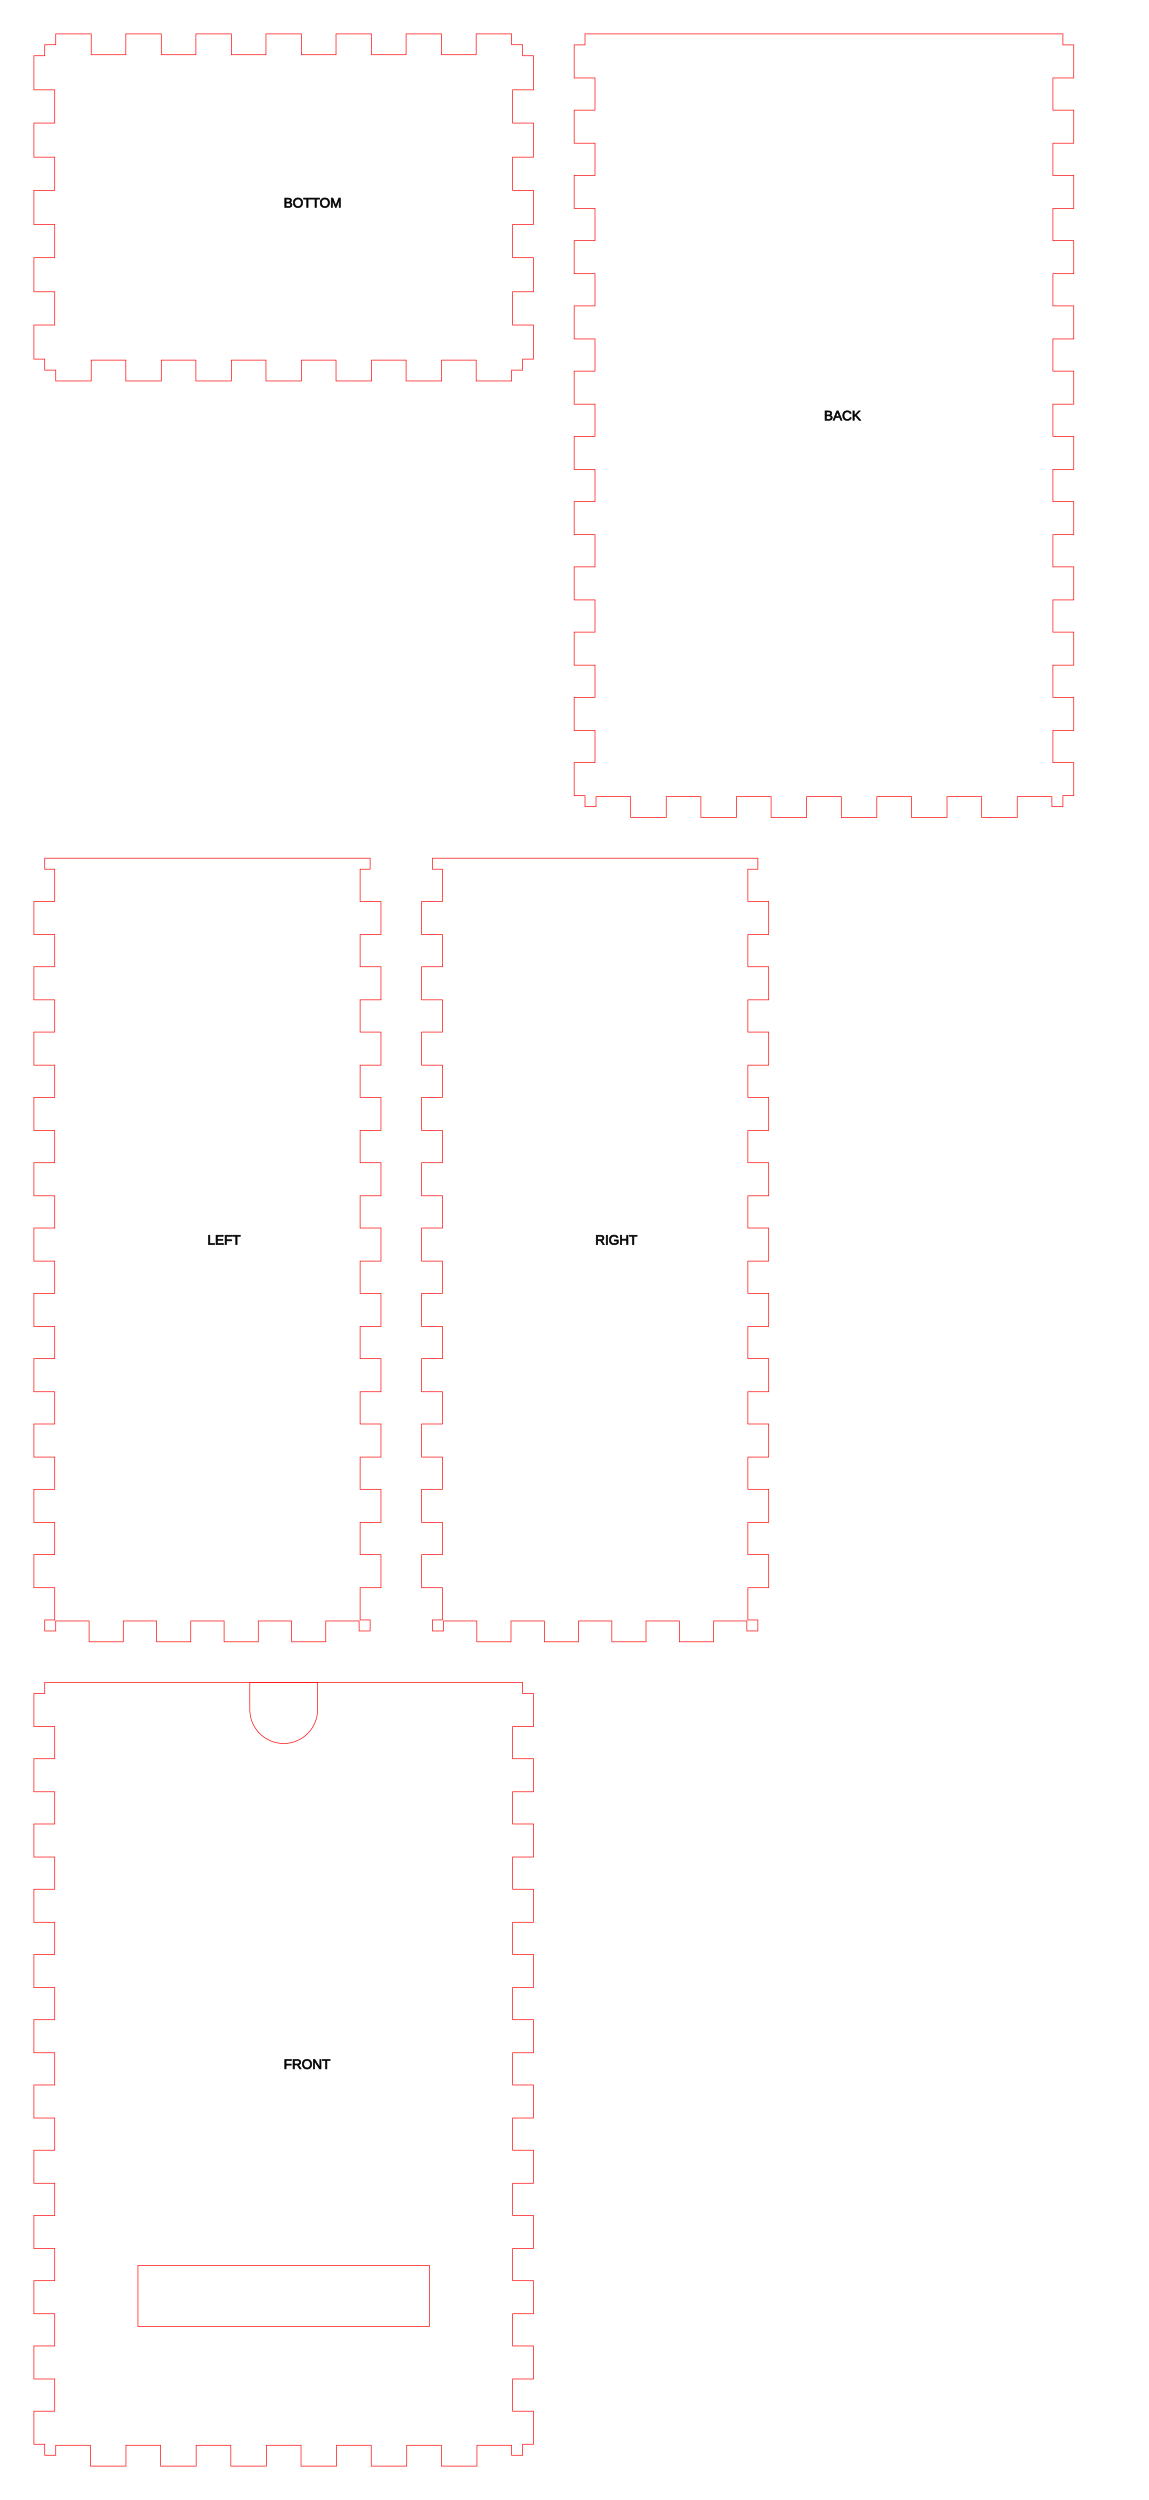
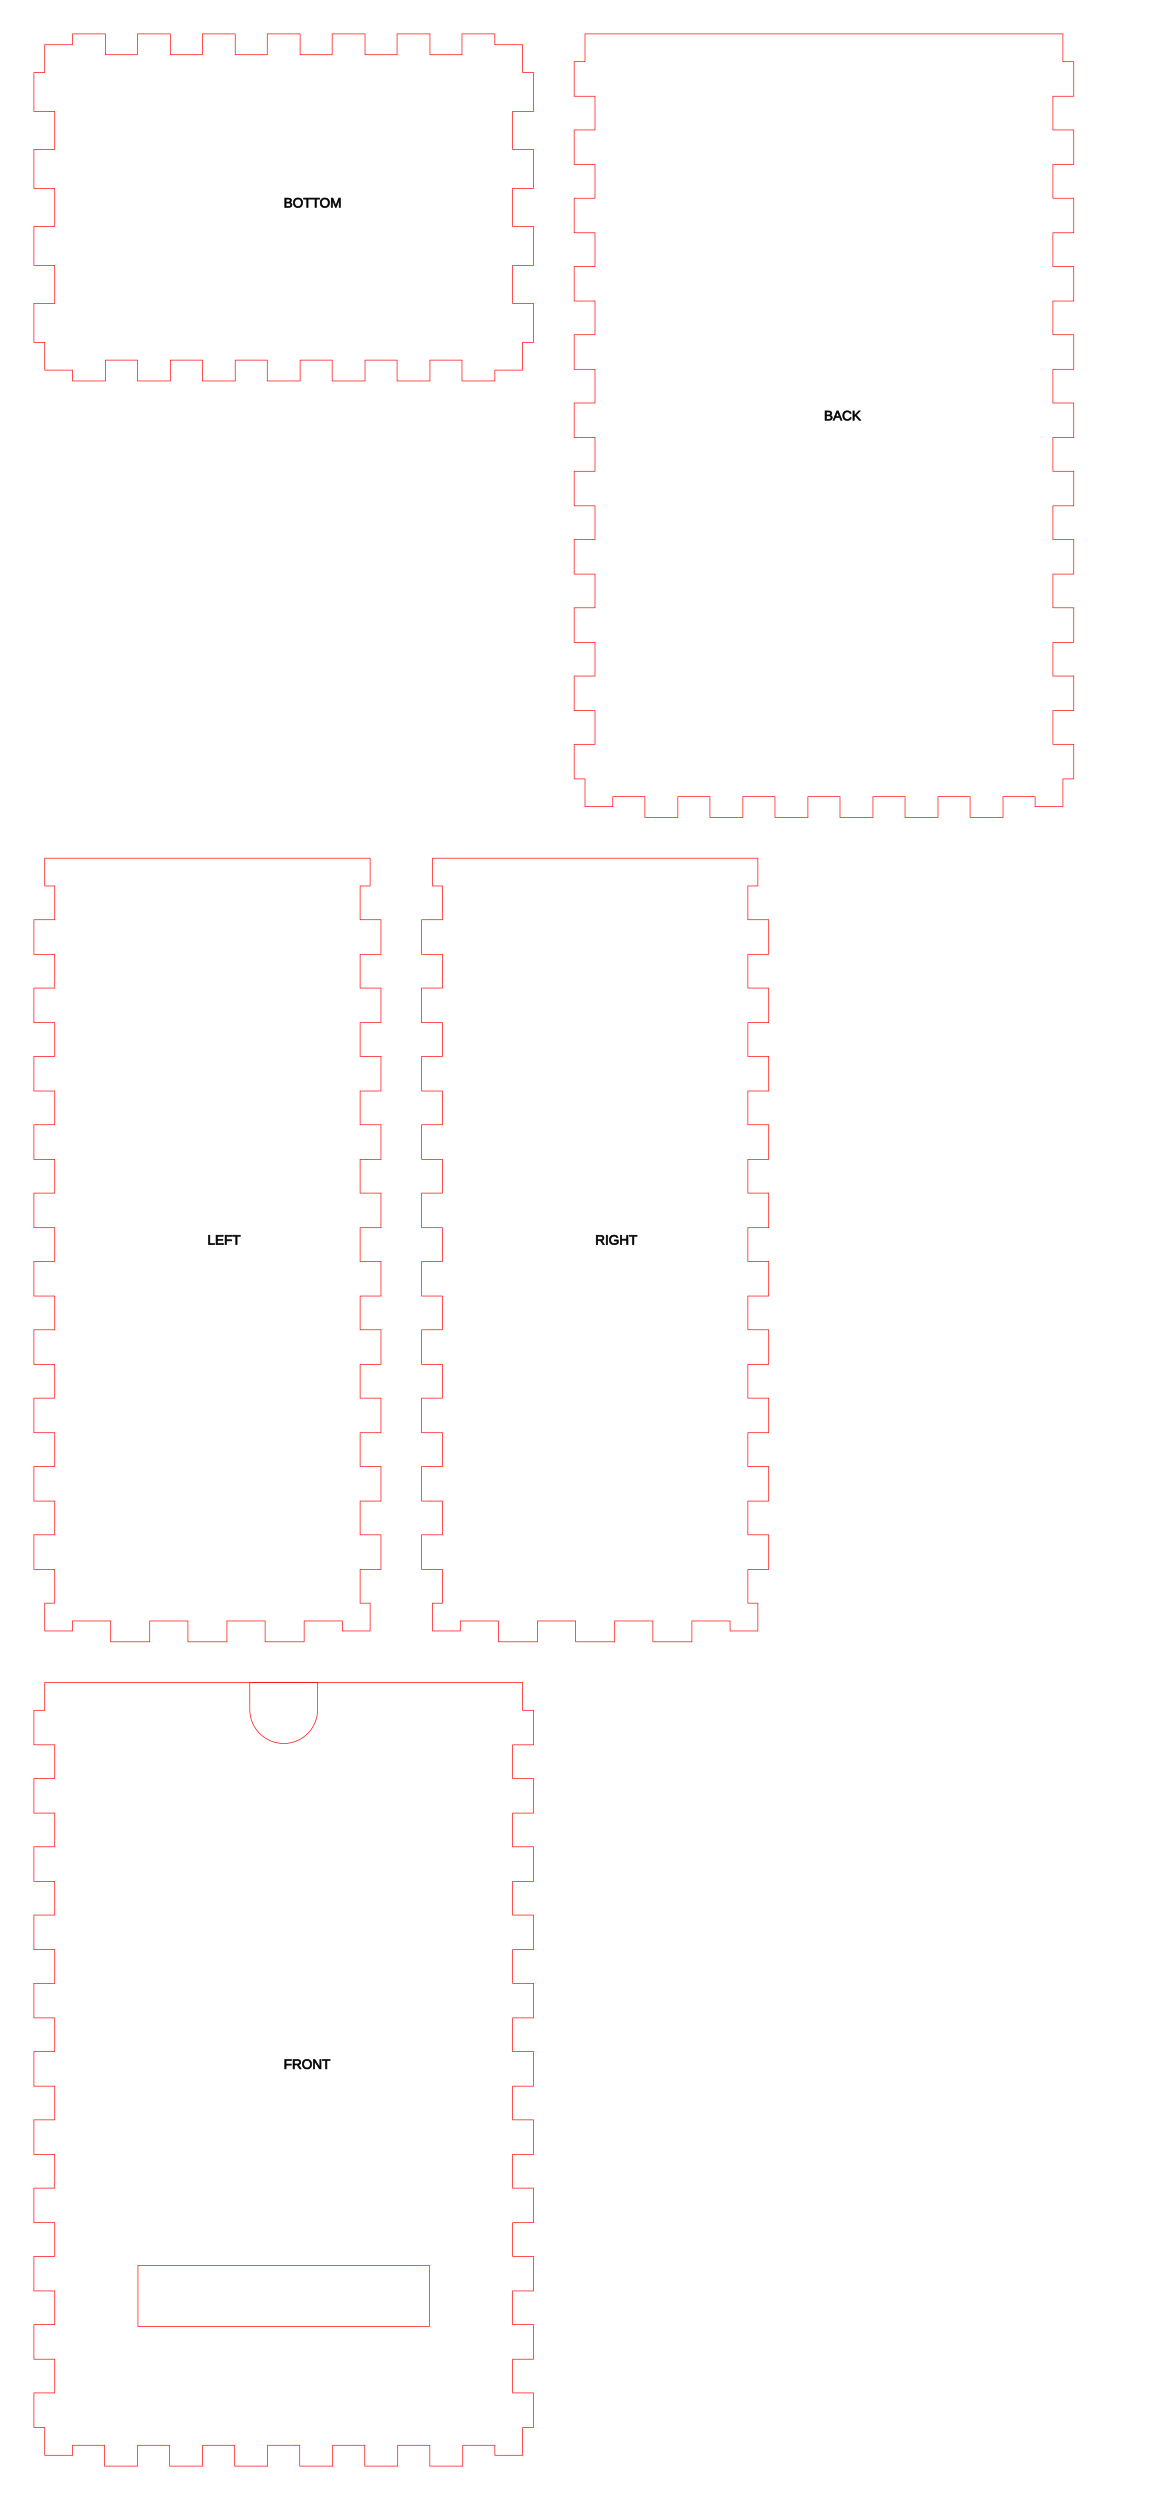
<svg xmlns="http://www.w3.org/2000/svg" width="338.8mm" height="737.6mm" viewBox="0 0 338.8 737.6">
  <style>
    .cut { fill: none; stroke: #ff0000; stroke-width: 0.2; }
    .score { fill: none; stroke: #0000ff; stroke-width: 0.2; stroke-dasharray: 2 2; }
    .engrave { fill: none; stroke: #000000; stroke-width: 0.2; }
    .text { fill: #000000; font-family: Arial, sans-serif; font-size: 4px; }
  </style>
  <g id="CUT" class="cut">
    <g id="BOTTOM" transform="translate(13.2,13.2)">
-       <path d="M 0 0 L 3.25 0 L 3.25 -3.2 L 13.711 -3.2 L 13.711 0 L 13.711 2.95 L 23.923 2.95 L 23.923 0 L 23.923 -3.2 L 34.385 -3.2 L 34.385 0 L 34.385 2.95 L 44.596 2.95 L 44.596 0 L 44.596 -3.2 L 55.058 -3.2 L 55.058 0 L 55.058 2.95 L 65.269 2.95 L 65.269 0 L 65.269 -3.2 L 75.731 -3.2 L 75.731 0 L 75.731 2.95 L 85.942 2.95 L 85.942 0 L 85.942 -3.2 L 96.404 -3.2 L 96.404 0 L 96.404 2.95 L 106.615 2.95 L 106.615 0 L 106.615 -3.2 L 117.077 -3.2 L 117.077 0 L 117.077 2.95 L 127.289 2.95 L 127.289 0 L 127.289 -3.2 L 137.75 -3.2 L 137.75 0 L 141 0 L 141 3.25 L 144.2 3.25 L 144.2 13.305 L 141 13.305 L 138.05 13.305 L 138.05 23.111 L 141 23.111 L 144.2 23.111 L 144.2 33.167 L 141 33.167 L 138.05 33.167 L 138.05 42.972 L 141 42.972 L 144.2 42.972 L 144.2 53.028 L 141 53.028 L 138.05 53.028 L 138.05 62.833 L 141 62.833 L 144.2 62.833 L 144.2 72.889 L 141 72.889 L 138.05 72.889 L 138.05 82.695 L 141 82.695 L 144.2 82.695 L 144.2 92.75 L 141 92.75 L 141 96 L 137.75 96 L 137.75 99.2 L 127.289 99.2 L 127.289 96 L 127.289 93.05 L 117.077 93.05 L 117.077 96 L 117.077 99.2 L 106.615 99.2 L 106.615 96 L 106.615 93.05 L 96.404 93.05 L 96.404 96 L 96.404 99.2 L 85.942 99.2 L 85.942 96 L 85.942 93.05 L 75.731 93.05 L 75.731 96 L 75.731 99.2 L 65.269 99.2 L 65.269 96 L 65.269 93.05 L 55.058 93.05 L 55.058 96 L 55.058 99.2 L 44.596 99.2 L 44.596 96 L 44.596 93.05 L 34.385 93.05 L 34.385 96 L 34.385 99.2 L 23.923 99.2 L 23.923 96 L 23.923 93.05 L 13.711 93.05 L 13.711 96 L 13.711 99.2 L 3.25 99.2 L 3.25 96 L 0 96 L 0 92.75 L -3.2 92.75 L -3.2 82.695 L 0 82.695 L 2.95 82.695 L 2.95 72.889 L 0 72.889 L -3.2 72.889 L -3.2 62.833 L 0 62.833 L 2.95 62.833 L 2.95 53.028 L 0 53.028 L -3.2 53.028 L -3.2 42.972 L 0 42.972 L 2.95 42.972 L 2.95 33.167 L 0 33.167 L -3.2 33.167 L -3.2 23.111 L 0 23.111 L 2.95 23.111 L 2.95 13.305 L 0 13.305 L -3.2 13.305 L -3.2 3.25 L 0 3.25 L 0 0 Z" />
+       <path d="M 0 0 L 8.2 0 L 8.2 -3.2 L 17.9 -3.2 L 17.9 0 L 17.9 2.95 L 27.35 2.95 L 27.35 0 L 27.35 -3.2 L 37.05 -3.2 L 37.05 0 L 37.05 2.95 L 46.5 2.95 L 46.5 0 L 46.5 -3.2 L 56.2 -3.2 L 56.2 0 L 56.2 2.95 L 65.65 2.95 L 65.65 0 L 65.65 -3.2 L 75.35 -3.2 L 75.35 0 L 75.35 2.95 L 84.8 2.95 L 84.8 0 L 84.8 -3.2 L 94.5 -3.2 L 94.5 0 L 94.5 2.95 L 103.95 2.95 L 103.95 0 L 103.95 -3.2 L 113.65 -3.2 L 113.65 0 L 113.65 2.95 L 123.1 2.95 L 123.1 0 L 123.1 -3.2 L 132.8 -3.2 L 132.8 0 L 141 0 L 141 8.2 L 144.2 8.2 L 144.2 19.678 L 141 19.678 L 138.05 19.678 L 138.05 30.907 L 141 30.907 L 144.2 30.907 L 144.2 42.386 L 141 42.386 L 138.05 42.386 L 138.05 53.614 L 141 53.614 L 144.2 53.614 L 144.2 65.093 L 141 65.093 L 138.05 65.093 L 138.05 76.322 L 141 76.322 L 144.2 76.322 L 144.2 87.8 L 141 87.8 L 141 96 L 132.8 96 L 132.8 99.2 L 123.1 99.2 L 123.1 96 L 123.1 93.05 L 113.65 93.05 L 113.65 96 L 113.65 99.2 L 103.95 99.2 L 103.95 96 L 103.95 93.05 L 94.5 93.05 L 94.5 96 L 94.5 99.2 L 84.8 99.2 L 84.8 96 L 84.8 93.05 L 75.35 93.05 L 75.35 96 L 75.35 99.2 L 65.65 99.2 L 65.65 96 L 65.65 93.05 L 56.2 93.05 L 56.2 96 L 56.2 99.2 L 46.5 99.2 L 46.5 96 L 46.5 93.05 L 37.05 93.05 L 37.05 96 L 37.05 99.2 L 27.35 99.2 L 27.35 96 L 27.35 93.05 L 17.9 93.05 L 17.9 96 L 17.9 99.2 L 8.2 99.2 L 8.2 96 L 0 96 L 0 87.8 L -3.2 87.8 L -3.2 76.322 L 0 76.322 L 2.95 76.322 L 2.95 65.093 L 0 65.093 L -3.2 65.093 L -3.2 53.614 L 0 53.614 L 2.95 53.614 L 2.95 42.386 L 0 42.386 L -3.2 42.386 L -3.2 30.907 L 0 30.907 L 2.95 30.907 L 2.95 19.678 L 0 19.678 L -3.2 19.678 L -3.2 8.2 L 0 8.2 Z" />
    </g>
    <g id="BACK" transform="translate(172.6,10)">
-       <path d="M 0 0 L 141 0 L 141 3.25 L 144.2 3.25 L 144.2 13 L 141 13 L 138.05 13 L 138.05 22.5 L 141 22.5 L 144.2 22.5 L 144.2 32.25 L 141 32.25 L 138.05 32.25 L 138.05 41.75 L 141 41.75 L 144.2 41.75 L 144.2 51.5 L 141 51.5 L 138.05 51.5 L 138.05 61 L 141 61 L 144.2 61 L 144.2 70.75 L 141 70.75 L 138.05 70.75 L 138.05 80.25 L 141 80.25 L 144.2 80.25 L 144.2 90 L 141 90 L 138.05 90 L 138.05 99.5 L 141 99.5 L 144.2 99.5 L 144.2 109.25 L 141 109.25 L 138.05 109.25 L 138.05 118.75 L 141 118.75 L 144.2 118.75 L 144.2 128.5 L 141 128.5 L 138.05 128.5 L 138.05 138 L 141 138 L 144.2 138 L 144.2 147.75 L 141 147.75 L 138.05 147.75 L 138.05 157.25 L 141 157.25 L 144.2 157.25 L 144.2 167 L 141 167 L 138.05 167 L 138.05 176.5 L 141 176.5 L 144.2 176.5 L 144.2 186.25 L 141 186.25 L 138.05 186.25 L 138.05 195.75 L 141 195.75 L 144.2 195.75 L 144.2 205.5 L 141 205.5 L 138.05 205.5 L 138.05 215 L 141 215 L 144.2 215 L 144.2 224.75 L 141 224.75 L 141 228 L 137.75 228 L 137.75 225.05 L 127.519 225.05 L 127.519 228 L 127.519 231.2 L 117.038 231.2 L 117.038 228 L 117.038 225.05 L 106.808 225.05 L 106.808 228 L 106.808 231.2 L 96.327 231.2 L 96.327 228 L 96.327 225.05 L 86.096 225.05 L 86.096 228 L 86.096 231.2 L 75.615 231.2 L 75.615 228 L 75.615 225.05 L 65.385 225.05 L 65.385 228 L 65.385 231.2 L 54.904 231.2 L 54.904 228 L 54.904 225.05 L 44.673 225.05 L 44.673 228 L 44.673 231.2 L 34.192 231.2 L 34.192 228 L 34.192 225.05 L 23.962 225.05 L 23.962 228 L 23.962 231.2 L 13.481 231.2 L 13.481 228 L 13.481 225.05 L 3.25 225.05 L 3.25 228 L 0 228 L 0 224.75 L -3.2 224.75 L -3.2 215 L 0 215 L 2.95 215 L 2.95 205.5 L 0 205.5 L -3.2 205.5 L -3.2 195.75 L 0 195.75 L 2.95 195.75 L 2.95 186.25 L 0 186.25 L -3.2 186.25 L -3.2 176.5 L 0 176.5 L 2.95 176.5 L 2.95 167 L 0 167 L -3.2 167 L -3.2 157.25 L 0 157.25 L 2.95 157.25 L 2.95 147.75 L 0 147.75 L -3.2 147.75 L -3.2 138 L 0 138 L 2.95 138 L 2.95 128.5 L 0 128.5 L -3.2 128.5 L -3.2 118.75 L 0 118.75 L 2.95 118.75 L 2.95 109.25 L 0 109.25 L -3.2 109.25 L -3.2 99.5 L 0 99.5 L 2.95 99.5 L 2.95 90 L 0 90 L -3.2 90 L -3.2 80.25 L 0 80.25 L 2.95 80.25 L 2.95 70.75 L 0 70.75 L -3.2 70.75 L -3.2 61 L 0 61 L 2.95 61 L 2.95 51.5 L 0 51.5 L -3.2 51.5 L -3.2 41.75 L 0 41.75 L 2.95 41.75 L 2.95 32.25 L 0 32.25 L -3.2 32.25 L -3.2 22.5 L 0 22.5 L 2.95 22.5 L 2.95 13 L 0 13 L -3.2 13 L -3.2 3.25 L 0 3.25 L 0 0 Z" />
+       <path d="M 0 0 L 141 0 L 141 8.2 L 144.2 8.2 L 144.2 18.395 L 141 18.395 L 138.05 18.395 L 138.05 28.34 L 141 28.34 L 144.2 28.34 L 144.2 38.536 L 141 38.536 L 138.05 38.536 L 138.05 48.481 L 141 48.481 L 144.2 48.481 L 144.2 58.676 L 141 58.676 L 138.05 58.676 L 138.05 68.621 L 141 68.621 L 144.2 68.621 L 144.2 78.817 L 141 78.817 L 138.05 78.817 L 138.05 88.762 L 141 88.762 L 144.2 88.762 L 144.2 98.957 L 141 98.957 L 138.05 98.957 L 138.05 108.902 L 141 108.902 L 144.2 108.902 L 144.2 119.098 L 141 119.098 L 138.05 119.098 L 138.05 129.043 L 141 129.043 L 144.2 129.043 L 144.2 139.238 L 141 139.238 L 138.05 139.238 L 138.05 149.183 L 141 149.183 L 144.2 149.183 L 144.2 159.379 L 141 159.379 L 138.05 159.379 L 138.05 169.324 L 141 169.324 L 144.2 169.324 L 144.2 179.519 L 141 179.519 L 138.05 179.519 L 138.05 189.464 L 141 189.464 L 144.2 189.464 L 144.2 199.66 L 141 199.66 L 138.05 199.66 L 138.05 209.605 L 141 209.605 L 144.2 209.605 L 144.2 219.8 L 141 219.8 L 141 228 L 132.8 228 L 132.8 225.05 L 123.331 225.05 L 123.331 228 L 123.331 231.2 L 113.612 231.2 L 113.612 228 L 113.612 225.05 L 104.142 225.05 L 104.142 228 L 104.142 231.2 L 94.423 231.2 L 94.423 228 L 94.423 225.05 L 84.954 225.05 L 84.954 228 L 84.954 231.2 L 75.235 231.2 L 75.235 228 L 75.235 225.05 L 65.765 225.05 L 65.765 228 L 65.765 231.2 L 56.046 231.2 L 56.046 228 L 56.046 225.05 L 46.577 225.05 L 46.577 228 L 46.577 231.2 L 36.858 231.2 L 36.858 228 L 36.858 225.05 L 27.388 225.05 L 27.388 228 L 27.388 231.2 L 17.669 231.2 L 17.669 228 L 17.669 225.05 L 8.2 225.05 L 8.2 228 L 0 228 L 0 219.8 L -3.2 219.8 L -3.2 209.605 L 0 209.605 L 2.95 209.605 L 2.95 199.66 L 0 199.66 L -3.2 199.66 L -3.2 189.464 L 0 189.464 L 2.95 189.464 L 2.95 179.519 L 0 179.519 L -3.2 179.519 L -3.2 169.324 L 0 169.324 L 2.95 169.324 L 2.95 159.379 L 0 159.379 L -3.2 159.379 L -3.2 149.183 L 0 149.183 L 2.95 149.183 L 2.95 139.238 L 0 139.238 L -3.2 139.238 L -3.2 129.043 L 0 129.043 L 2.95 129.043 L 2.95 119.098 L 0 119.098 L -3.2 119.098 L -3.2 108.902 L 0 108.902 L 2.95 108.902 L 2.95 98.957 L 0 98.957 L -3.2 98.957 L -3.2 88.762 L 0 88.762 L 2.95 88.762 L 2.95 78.817 L 0 78.817 L -3.2 78.817 L -3.2 68.621 L 0 68.621 L 2.95 68.621 L 2.95 58.676 L 0 58.676 L -3.2 58.676 L -3.2 48.481 L 0 48.481 L 2.95 48.481 L 2.95 38.536 L 0 38.536 L -3.2 38.536 L -3.2 28.34 L 0 28.34 L 2.95 28.34 L 2.95 18.395 L 0 18.395 L -3.2 18.395 L -3.2 8.2 L 0 8.2 Z" />
    </g>
    <g id="LEFT" transform="translate(13.2,253.2)">
-       <path d="M 0 0 L 96 0 L 96 3.25 L 93.05 3.25 L 93.05 12.761 L 96 12.761 L 99.2 12.761 L 99.2 22.522 L 96 22.522 L 93.05 22.522 L 93.05 32.033 L 96 32.033 L 99.2 32.033 L 99.2 41.793 L 96 41.793 L 93.05 41.793 L 93.05 51.304 L 96 51.304 L 99.2 51.304 L 99.2 61.065 L 96 61.065 L 93.05 61.065 L 93.05 70.576 L 96 70.576 L 99.2 70.576 L 99.2 80.337 L 96 80.337 L 93.05 80.337 L 93.05 89.848 L 96 89.848 L 99.2 89.848 L 99.2 99.609 L 96 99.609 L 93.05 99.609 L 93.05 109.12 L 96 109.12 L 99.2 109.12 L 99.2 118.88 L 96 118.88 L 93.05 118.88 L 93.05 128.391 L 96 128.391 L 99.2 128.391 L 99.2 138.152 L 96 138.152 L 93.05 138.152 L 93.05 147.663 L 96 147.663 L 99.2 147.663 L 99.2 157.424 L 96 157.424 L 93.05 157.424 L 93.05 166.935 L 96 166.935 L 99.2 166.935 L 99.2 176.696 L 96 176.696 L 93.05 176.696 L 93.05 186.207 L 96 186.207 L 99.2 186.207 L 99.2 195.967 L 96 195.967 L 93.05 195.967 L 93.05 205.478 L 96 205.478 L 99.2 205.478 L 99.2 215.239 L 96 215.239 L 93.05 215.239 L 93.05 224.75 L 96 224.75 L 96 228 L 92.75 228 L 92.75 225.05 L 82.917 225.05 L 82.917 228 L 82.917 231.2 L 72.833 231.2 L 72.833 228 L 72.833 225.05 L 63 225.05 L 63 228 L 63 231.2 L 52.917 231.2 L 52.917 228 L 52.917 225.05 L 43.083 225.05 L 43.083 228 L 43.083 231.2 L 33 231.2 L 33 228 L 33 225.05 L 23.167 225.05 L 23.167 228 L 23.167 231.2 L 13.083 231.2 L 13.083 228 L 13.083 225.05 L 3.25 225.05 L 3.25 228 L 0 228 L 0 224.75 L 2.95 224.75 L 2.95 215.239 L 0 215.239 L -3.2 215.239 L -3.2 205.478 L 0 205.478 L 2.95 205.478 L 2.95 195.967 L 0 195.967 L -3.2 195.967 L -3.2 186.207 L 0 186.207 L 2.95 186.207 L 2.95 176.696 L 0 176.696 L -3.2 176.696 L -3.2 166.935 L 0 166.935 L 2.95 166.935 L 2.95 157.424 L 0 157.424 L -3.2 157.424 L -3.2 147.663 L 0 147.663 L 2.95 147.663 L 2.95 138.152 L 0 138.152 L -3.2 138.152 L -3.2 128.391 L 0 128.391 L 2.95 128.391 L 2.95 118.88 L 0 118.88 L -3.2 118.88 L -3.2 109.12 L 0 109.12 L 2.95 109.12 L 2.95 99.609 L 0 99.609 L -3.2 99.609 L -3.2 89.848 L 0 89.848 L 2.95 89.848 L 2.95 80.337 L 0 80.337 L -3.2 80.337 L -3.2 70.576 L 0 70.576 L 2.95 70.576 L 2.95 61.065 L 0 61.065 L -3.2 61.065 L -3.2 51.304 L 0 51.304 L 2.95 51.304 L 2.95 41.793 L 0 41.793 L -3.2 41.793 L -3.2 32.033 L 0 32.033 L 2.95 32.033 L 2.95 22.522 L 0 22.522 L -3.2 22.522 L -3.2 12.761 L 0 12.761 L 2.95 12.761 L 2.95 3.25 L 0 3.25 L 0 0 Z" />
+       <path d="M 0 0 L 96 0 L 96 8.2 L 93.05 8.2 L 93.05 18.157 L 96 18.157 L 99.2 18.157 L 99.2 28.364 L 96 28.364 L 93.05 28.364 L 93.05 38.321 L 96 38.321 L 99.2 38.321 L 99.2 48.529 L 96 48.529 L 93.05 48.529 L 93.05 58.486 L 96 58.486 L 99.2 58.486 L 99.2 68.693 L 96 68.693 L 93.05 68.693 L 93.05 78.65 L 96 78.65 L 99.2 78.65 L 99.2 88.857 L 96 88.857 L 93.05 88.857 L 93.05 98.814 L 96 98.814 L 99.2 98.814 L 99.2 109.021 L 96 109.021 L 93.05 109.021 L 93.05 118.979 L 96 118.979 L 99.2 118.979 L 99.2 129.186 L 96 129.186 L 93.05 129.186 L 93.05 139.143 L 96 139.143 L 99.2 139.143 L 99.2 149.35 L 96 149.35 L 93.05 149.35 L 93.05 159.307 L 96 159.307 L 99.2 159.307 L 99.2 169.514 L 96 169.514 L 93.05 169.514 L 93.05 179.471 L 96 179.471 L 99.2 179.471 L 99.2 189.679 L 96 189.679 L 93.05 189.679 L 93.05 199.636 L 96 199.636 L 99.2 199.636 L 99.2 209.843 L 96 209.843 L 93.05 209.843 L 93.05 219.8 L 96 219.8 L 96 228 L 87.8 228 L 87.8 225.05 L 76.536 225.05 L 76.536 228 L 76.536 231.2 L 65.021 231.2 L 65.021 228 L 65.021 225.05 L 53.757 225.05 L 53.757 228 L 53.757 231.2 L 42.243 231.2 L 42.243 228 L 42.243 225.05 L 30.979 225.05 L 30.979 228 L 30.979 231.2 L 19.464 231.2 L 19.464 228 L 19.464 225.05 L 8.2 225.05 L 8.2 228 L 0 228 L 0 219.8 L 2.95 219.8 L 2.95 209.843 L 0 209.843 L -3.2 209.843 L -3.2 199.636 L 0 199.636 L 2.95 199.636 L 2.95 189.679 L 0 189.679 L -3.2 189.679 L -3.2 179.471 L 0 179.471 L 2.95 179.471 L 2.95 169.514 L 0 169.514 L -3.2 169.514 L -3.2 159.307 L 0 159.307 L 2.95 159.307 L 2.95 149.35 L 0 149.35 L -3.2 149.35 L -3.2 139.143 L 0 139.143 L 2.95 139.143 L 2.95 129.186 L 0 129.186 L -3.2 129.186 L -3.2 118.979 L 0 118.979 L 2.95 118.979 L 2.95 109.021 L 0 109.021 L -3.2 109.021 L -3.2 98.814 L 0 98.814 L 2.95 98.814 L 2.95 88.857 L 0 88.857 L -3.2 88.857 L -3.2 78.65 L 0 78.65 L 2.95 78.65 L 2.95 68.693 L 0 68.693 L -3.2 68.693 L -3.2 58.486 L 0 58.486 L 2.95 58.486 L 2.95 48.529 L 0 48.529 L -3.2 48.529 L -3.2 38.321 L 0 38.321 L 2.95 38.321 L 2.95 28.364 L 0 28.364 L -3.2 28.364 L -3.2 18.157 L 0 18.157 L 2.95 18.157 L 2.95 8.2 L 0 8.2 Z" />
    </g>
    <g id="RIGHT" transform="translate(127.6,253.2)">
-       <path d="M 0 0 L 96 0 L 96 3.25 L 93.05 3.25 L 93.05 12.761 L 96 12.761 L 99.2 12.761 L 99.2 22.522 L 96 22.522 L 93.05 22.522 L 93.05 32.033 L 96 32.033 L 99.2 32.033 L 99.2 41.793 L 96 41.793 L 93.05 41.793 L 93.05 51.304 L 96 51.304 L 99.2 51.304 L 99.2 61.065 L 96 61.065 L 93.05 61.065 L 93.05 70.576 L 96 70.576 L 99.2 70.576 L 99.2 80.337 L 96 80.337 L 93.05 80.337 L 93.05 89.848 L 96 89.848 L 99.2 89.848 L 99.2 99.609 L 96 99.609 L 93.05 99.609 L 93.05 109.12 L 96 109.12 L 99.2 109.12 L 99.2 118.88 L 96 118.88 L 93.05 118.88 L 93.05 128.391 L 96 128.391 L 99.2 128.391 L 99.2 138.152 L 96 138.152 L 93.05 138.152 L 93.05 147.663 L 96 147.663 L 99.2 147.663 L 99.2 157.424 L 96 157.424 L 93.05 157.424 L 93.05 166.935 L 96 166.935 L 99.2 166.935 L 99.2 176.696 L 96 176.696 L 93.05 176.696 L 93.05 186.207 L 96 186.207 L 99.2 186.207 L 99.2 195.967 L 96 195.967 L 93.05 195.967 L 93.05 205.478 L 96 205.478 L 99.2 205.478 L 99.2 215.239 L 96 215.239 L 93.05 215.239 L 93.05 224.75 L 96 224.75 L 96 228 L 92.75 228 L 92.75 225.05 L 82.917 225.05 L 82.917 228 L 82.917 231.2 L 72.833 231.2 L 72.833 228 L 72.833 225.05 L 63 225.05 L 63 228 L 63 231.2 L 52.917 231.2 L 52.917 228 L 52.917 225.05 L 43.083 225.05 L 43.083 228 L 43.083 231.2 L 33 231.2 L 33 228 L 33 225.05 L 23.167 225.05 L 23.167 228 L 23.167 231.2 L 13.083 231.2 L 13.083 228 L 13.083 225.05 L 3.25 225.05 L 3.25 228 L 0 228 L 0 224.75 L 2.95 224.75 L 2.95 215.239 L 0 215.239 L -3.2 215.239 L -3.2 205.478 L 0 205.478 L 2.95 205.478 L 2.95 195.967 L 0 195.967 L -3.2 195.967 L -3.2 186.207 L 0 186.207 L 2.95 186.207 L 2.95 176.696 L 0 176.696 L -3.2 176.696 L -3.2 166.935 L 0 166.935 L 2.95 166.935 L 2.95 157.424 L 0 157.424 L -3.2 157.424 L -3.2 147.663 L 0 147.663 L 2.95 147.663 L 2.95 138.152 L 0 138.152 L -3.2 138.152 L -3.2 128.391 L 0 128.391 L 2.95 128.391 L 2.95 118.88 L 0 118.88 L -3.2 118.88 L -3.2 109.12 L 0 109.12 L 2.95 109.12 L 2.95 99.609 L 0 99.609 L -3.2 99.609 L -3.2 89.848 L 0 89.848 L 2.95 89.848 L 2.95 80.337 L 0 80.337 L -3.2 80.337 L -3.2 70.576 L 0 70.576 L 2.95 70.576 L 2.95 61.065 L 0 61.065 L -3.2 61.065 L -3.2 51.304 L 0 51.304 L 2.95 51.304 L 2.95 41.793 L 0 41.793 L -3.2 41.793 L -3.2 32.033 L 0 32.033 L 2.95 32.033 L 2.95 22.522 L 0 22.522 L -3.2 22.522 L -3.2 12.761 L 0 12.761 L 2.95 12.761 L 2.95 3.25 L 0 3.25 L 0 0 Z" />
+       <path d="M 0 0 L 96 0 L 96 8.2 L 93.05 8.2 L 93.05 18.157 L 96 18.157 L 99.2 18.157 L 99.2 28.364 L 96 28.364 L 93.05 28.364 L 93.05 38.321 L 96 38.321 L 99.2 38.321 L 99.2 48.529 L 96 48.529 L 93.05 48.529 L 93.05 58.486 L 96 58.486 L 99.2 58.486 L 99.2 68.693 L 96 68.693 L 93.05 68.693 L 93.05 78.65 L 96 78.65 L 99.2 78.65 L 99.2 88.857 L 96 88.857 L 93.05 88.857 L 93.05 98.814 L 96 98.814 L 99.2 98.814 L 99.2 109.021 L 96 109.021 L 93.05 109.021 L 93.05 118.979 L 96 118.979 L 99.2 118.979 L 99.2 129.186 L 96 129.186 L 93.05 129.186 L 93.05 139.143 L 96 139.143 L 99.2 139.143 L 99.2 149.35 L 96 149.35 L 93.05 149.35 L 93.05 159.307 L 96 159.307 L 99.2 159.307 L 99.2 169.514 L 96 169.514 L 93.05 169.514 L 93.05 179.471 L 96 179.471 L 99.2 179.471 L 99.2 189.679 L 96 189.679 L 93.05 189.679 L 93.05 199.636 L 96 199.636 L 99.2 199.636 L 99.2 209.843 L 96 209.843 L 93.05 209.843 L 93.05 219.8 L 96 219.8 L 96 228 L 87.8 228 L 87.8 225.05 L 76.536 225.05 L 76.536 228 L 76.536 231.2 L 65.021 231.2 L 65.021 228 L 65.021 225.05 L 53.757 225.05 L 53.757 228 L 53.757 231.2 L 42.243 231.2 L 42.243 228 L 42.243 225.05 L 30.979 225.05 L 30.979 228 L 30.979 231.2 L 19.464 231.2 L 19.464 228 L 19.464 225.05 L 8.2 225.05 L 8.2 228 L 0 228 L 0 219.8 L 2.95 219.8 L 2.95 209.843 L 0 209.843 L -3.2 209.843 L -3.2 199.636 L 0 199.636 L 2.95 199.636 L 2.95 189.679 L 0 189.679 L -3.2 189.679 L -3.2 179.471 L 0 179.471 L 2.95 179.471 L 2.95 169.514 L 0 169.514 L -3.2 169.514 L -3.2 159.307 L 0 159.307 L 2.95 159.307 L 2.95 149.35 L 0 149.35 L -3.2 149.35 L -3.2 139.143 L 0 139.143 L 2.95 139.143 L 2.95 129.186 L 0 129.186 L -3.2 129.186 L -3.2 118.979 L 0 118.979 L 2.95 118.979 L 2.95 109.021 L 0 109.021 L -3.2 109.021 L -3.2 98.814 L 0 98.814 L 2.95 98.814 L 2.95 88.857 L 0 88.857 L -3.2 88.857 L -3.2 78.65 L 0 78.65 L 2.95 78.65 L 2.95 68.693 L 0 68.693 L -3.2 68.693 L -3.2 58.486 L 0 58.486 L 2.95 58.486 L 2.95 48.529 L 0 48.529 L -3.2 48.529 L -3.2 38.321 L 0 38.321 L 2.95 38.321 L 2.95 28.364 L 0 28.364 L -3.2 28.364 L -3.2 18.157 L 0 18.157 L 2.95 18.157 L 2.95 8.2 L 0 8.2 Z" />
    </g>
    <g id="FRONT" transform="translate(13.2,496.4)">
-       <path d="M 0 0 L 141 0 L 141 3.25 L 144.2 3.25 L 144.2 13 L 141 13 L 138.05 13 L 138.05 22.5 L 141 22.5 L 144.2 22.5 L 144.2 32.25 L 141 32.25 L 138.05 32.25 L 138.05 41.75 L 141 41.75 L 144.2 41.75 L 144.2 51.5 L 141 51.5 L 138.05 51.5 L 138.05 61 L 141 61 L 144.2 61 L 144.2 70.75 L 141 70.75 L 138.05 70.75 L 138.05 80.25 L 141 80.25 L 144.2 80.25 L 144.2 90 L 141 90 L 138.05 90 L 138.05 99.5 L 141 99.5 L 144.2 99.5 L 144.2 109.25 L 141 109.25 L 138.05 109.25 L 138.05 118.75 L 141 118.75 L 144.2 118.75 L 144.2 128.5 L 141 128.5 L 138.05 128.5 L 138.05 138 L 141 138 L 144.2 138 L 144.2 147.75 L 141 147.75 L 138.05 147.75 L 138.05 157.25 L 141 157.25 L 144.2 157.25 L 144.2 167 L 141 167 L 138.05 167 L 138.05 176.5 L 141 176.5 L 144.2 176.5 L 144.2 186.25 L 141 186.25 L 138.05 186.25 L 138.05 195.75 L 141 195.75 L 144.2 195.75 L 144.2 205.5 L 141 205.5 L 138.05 205.5 L 138.05 215 L 141 215 L 144.2 215 L 144.2 224.75 L 141 224.75 L 141 228 L 137.75 228 L 137.75 225.05 L 127.519 225.05 L 127.519 228 L 127.519 231.2 L 117.038 231.2 L 117.038 228 L 117.038 225.05 L 106.808 225.05 L 106.808 228 L 106.808 231.2 L 96.327 231.2 L 96.327 228 L 96.327 225.05 L 86.096 225.05 L 86.096 228 L 86.096 231.2 L 75.615 231.2 L 75.615 228 L 75.615 225.05 L 65.385 225.05 L 65.385 228 L 65.385 231.2 L 54.904 231.2 L 54.904 228 L 54.904 225.05 L 44.673 225.05 L 44.673 228 L 44.673 231.2 L 34.192 231.2 L 34.192 228 L 34.192 225.05 L 23.962 225.05 L 23.962 228 L 23.962 231.2 L 13.481 231.2 L 13.481 228 L 13.481 225.05 L 3.25 225.05 L 3.25 228 L 0 228 L 0 224.75 L -3.2 224.75 L -3.2 215 L 0 215 L 2.95 215 L 2.95 205.5 L 0 205.5 L -3.2 205.5 L -3.2 195.75 L 0 195.75 L 2.95 195.75 L 2.95 186.25 L 0 186.25 L -3.2 186.25 L -3.2 176.5 L 0 176.5 L 2.95 176.5 L 2.95 167 L 0 167 L -3.2 167 L -3.2 157.25 L 0 157.25 L 2.95 157.25 L 2.95 147.75 L 0 147.75 L -3.2 147.75 L -3.2 138 L 0 138 L 2.95 138 L 2.95 128.5 L 0 128.5 L -3.2 128.5 L -3.2 118.75 L 0 118.75 L 2.95 118.75 L 2.95 109.25 L 0 109.25 L -3.2 109.25 L -3.2 99.5 L 0 99.5 L 2.95 99.5 L 2.95 90 L 0 90 L -3.2 90 L -3.2 80.25 L 0 80.25 L 2.95 80.25 L 2.95 70.75 L 0 70.75 L -3.2 70.75 L -3.2 61 L 0 61 L 2.95 61 L 2.95 51.5 L 0 51.5 L -3.2 51.5 L -3.2 41.75 L 0 41.75 L 2.95 41.75 L 2.95 32.25 L 0 32.25 L -3.2 32.25 L -3.2 22.5 L 0 22.5 L 2.95 22.5 L 2.95 13 L 0 13 L -3.2 13 L -3.2 3.25 L 0 3.25 L 0 0 Z" />
+       <path d="M 0 0 L 141 0 L 141 8.2 L 144.2 8.2 L 144.2 18.395 L 141 18.395 L 138.05 18.395 L 138.05 28.34 L 141 28.34 L 144.2 28.34 L 144.2 38.536 L 141 38.536 L 138.05 38.536 L 138.05 48.481 L 141 48.481 L 144.2 48.481 L 144.2 58.676 L 141 58.676 L 138.05 58.676 L 138.05 68.621 L 141 68.621 L 144.2 68.621 L 144.2 78.817 L 141 78.817 L 138.05 78.817 L 138.05 88.762 L 141 88.762 L 144.2 88.762 L 144.2 98.957 L 141 98.957 L 138.05 98.957 L 138.05 108.902 L 141 108.902 L 144.2 108.902 L 144.2 119.098 L 141 119.098 L 138.05 119.098 L 138.05 129.043 L 141 129.043 L 144.2 129.043 L 144.2 139.238 L 141 139.238 L 138.05 139.238 L 138.05 149.183 L 141 149.183 L 144.2 149.183 L 144.2 159.379 L 141 159.379 L 138.05 159.379 L 138.05 169.324 L 141 169.324 L 144.2 169.324 L 144.2 179.519 L 141 179.519 L 138.05 179.519 L 138.05 189.464 L 141 189.464 L 144.2 189.464 L 144.2 199.66 L 141 199.66 L 138.05 199.66 L 138.05 209.605 L 141 209.605 L 144.2 209.605 L 144.2 219.8 L 141 219.8 L 141 228 L 132.8 228 L 132.8 225.05 L 123.331 225.05 L 123.331 228 L 123.331 231.2 L 113.612 231.2 L 113.612 228 L 113.612 225.05 L 104.142 225.05 L 104.142 228 L 104.142 231.2 L 94.423 231.2 L 94.423 228 L 94.423 225.05 L 84.954 225.05 L 84.954 228 L 84.954 231.2 L 75.235 231.2 L 75.235 228 L 75.235 225.05 L 65.765 225.05 L 65.765 228 L 65.765 231.2 L 56.046 231.2 L 56.046 228 L 56.046 225.05 L 46.577 225.05 L 46.577 228 L 46.577 231.2 L 36.858 231.2 L 36.858 228 L 36.858 225.05 L 27.388 225.05 L 27.388 228 L 27.388 231.2 L 17.669 231.2 L 17.669 228 L 17.669 225.05 L 8.2 225.05 L 8.2 228 L 0 228 L 0 219.8 L -3.2 219.8 L -3.2 209.605 L 0 209.605 L 2.95 209.605 L 2.95 199.66 L 0 199.66 L -3.2 199.66 L -3.2 189.464 L 0 189.464 L 2.95 189.464 L 2.95 179.519 L 0 179.519 L -3.2 179.519 L -3.2 169.324 L 0 169.324 L 2.95 169.324 L 2.95 159.379 L 0 159.379 L -3.2 159.379 L -3.2 149.183 L 0 149.183 L 2.95 149.183 L 2.95 139.238 L 0 139.238 L -3.2 139.238 L -3.2 129.043 L 0 129.043 L 2.95 129.043 L 2.95 119.098 L 0 119.098 L -3.2 119.098 L -3.2 108.902 L 0 108.902 L 2.95 108.902 L 2.95 98.957 L 0 98.957 L -3.2 98.957 L -3.2 88.762 L 0 88.762 L 2.95 88.762 L 2.95 78.817 L 0 78.817 L -3.2 78.817 L -3.2 68.621 L 0 68.621 L 2.95 68.621 L 2.95 58.676 L 0 58.676 L -3.2 58.676 L -3.2 48.481 L 0 48.481 L 2.95 48.481 L 2.95 38.536 L 0 38.536 L -3.2 38.536 L -3.2 28.34 L 0 28.34 L 2.95 28.34 L 2.95 18.395 L 0 18.395 L -3.2 18.395 L -3.2 8.2 L 0 8.2 Z" />
      <path d="M 27.5 172 L 113.5 172 L 113.5 190 L 27.5 190 Z" />
      <path d="M 60.5 0 L 60.5 8 A 10 10 0 0 0 80.5 8 L 80.5 0 Z" />
    </g>
  </g>
  <g id="SCORE" class="score">
  </g>
  <g id="ENGRAVE" class="engrave">
    <text class="text" x="83.7" y="61.2">BOTTOM</text>
    <text class="text" x="243.1" y="124">BACK</text>
    <text class="text" x="61.2" y="367.2">LEFT</text>
    <text class="text" x="175.6" y="367.2">RIGHT</text>
    <text class="text" x="83.7" y="610.4">FRONT</text>
  </g>
</svg>
